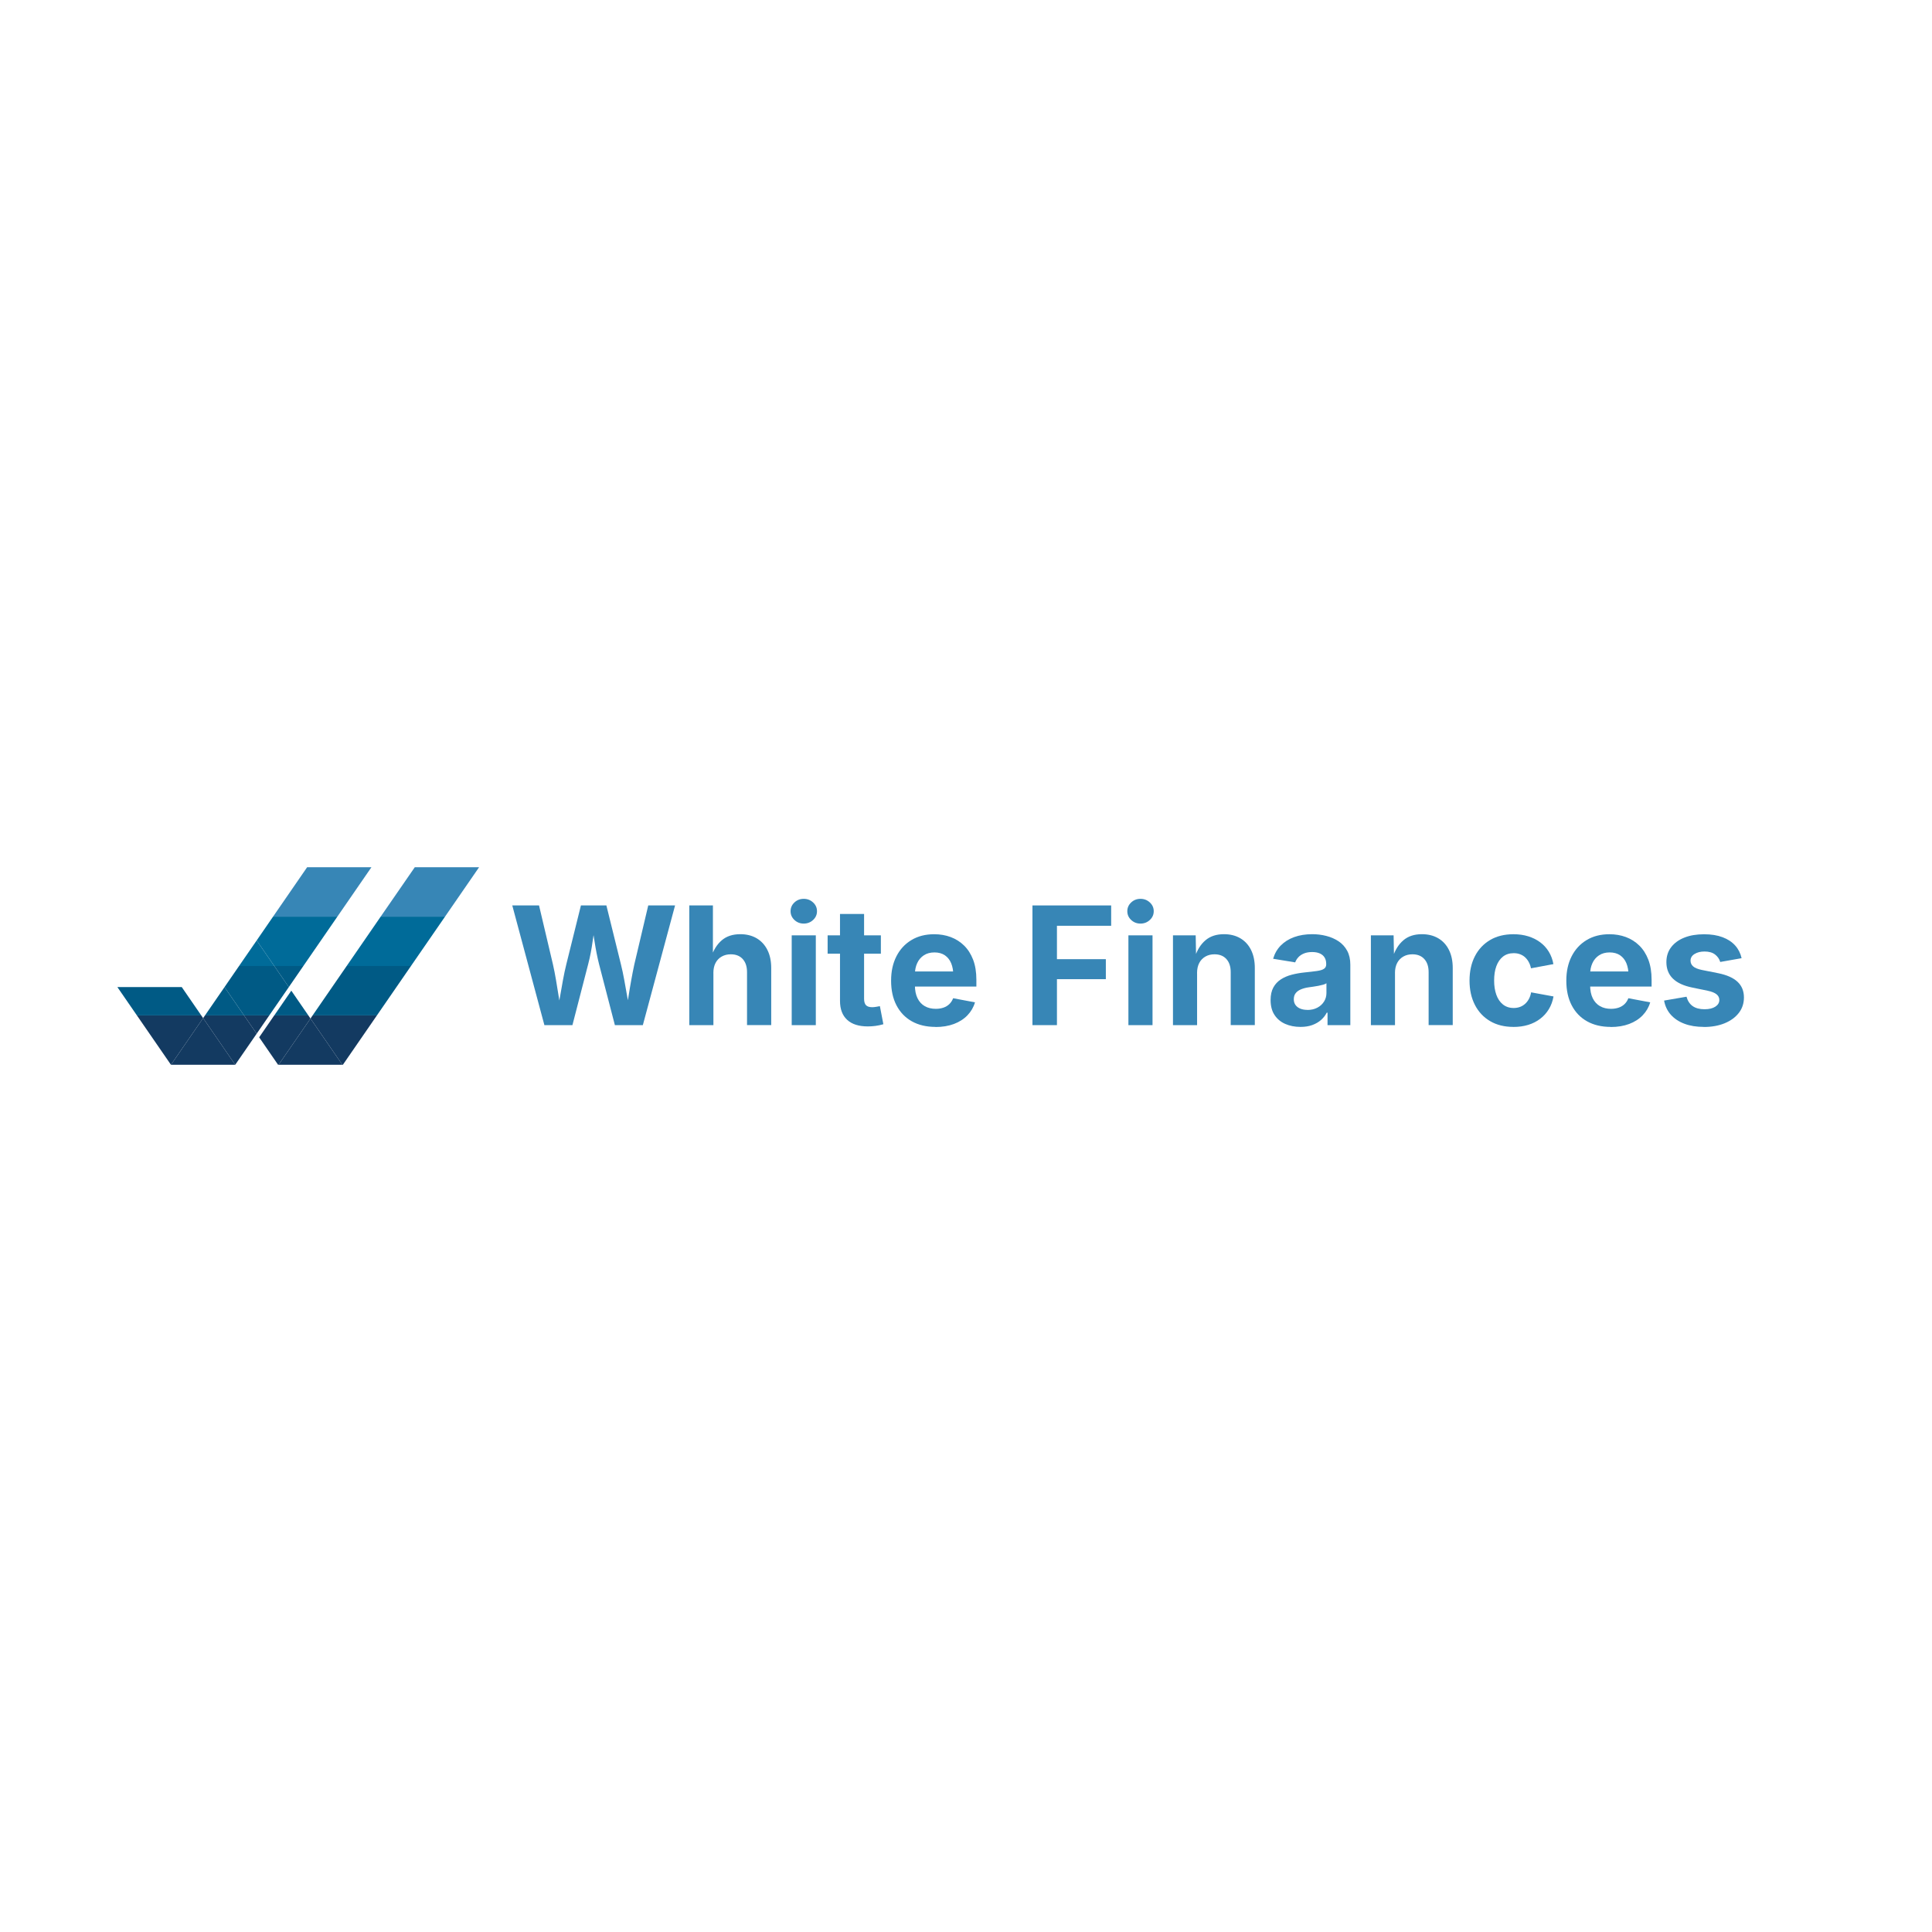
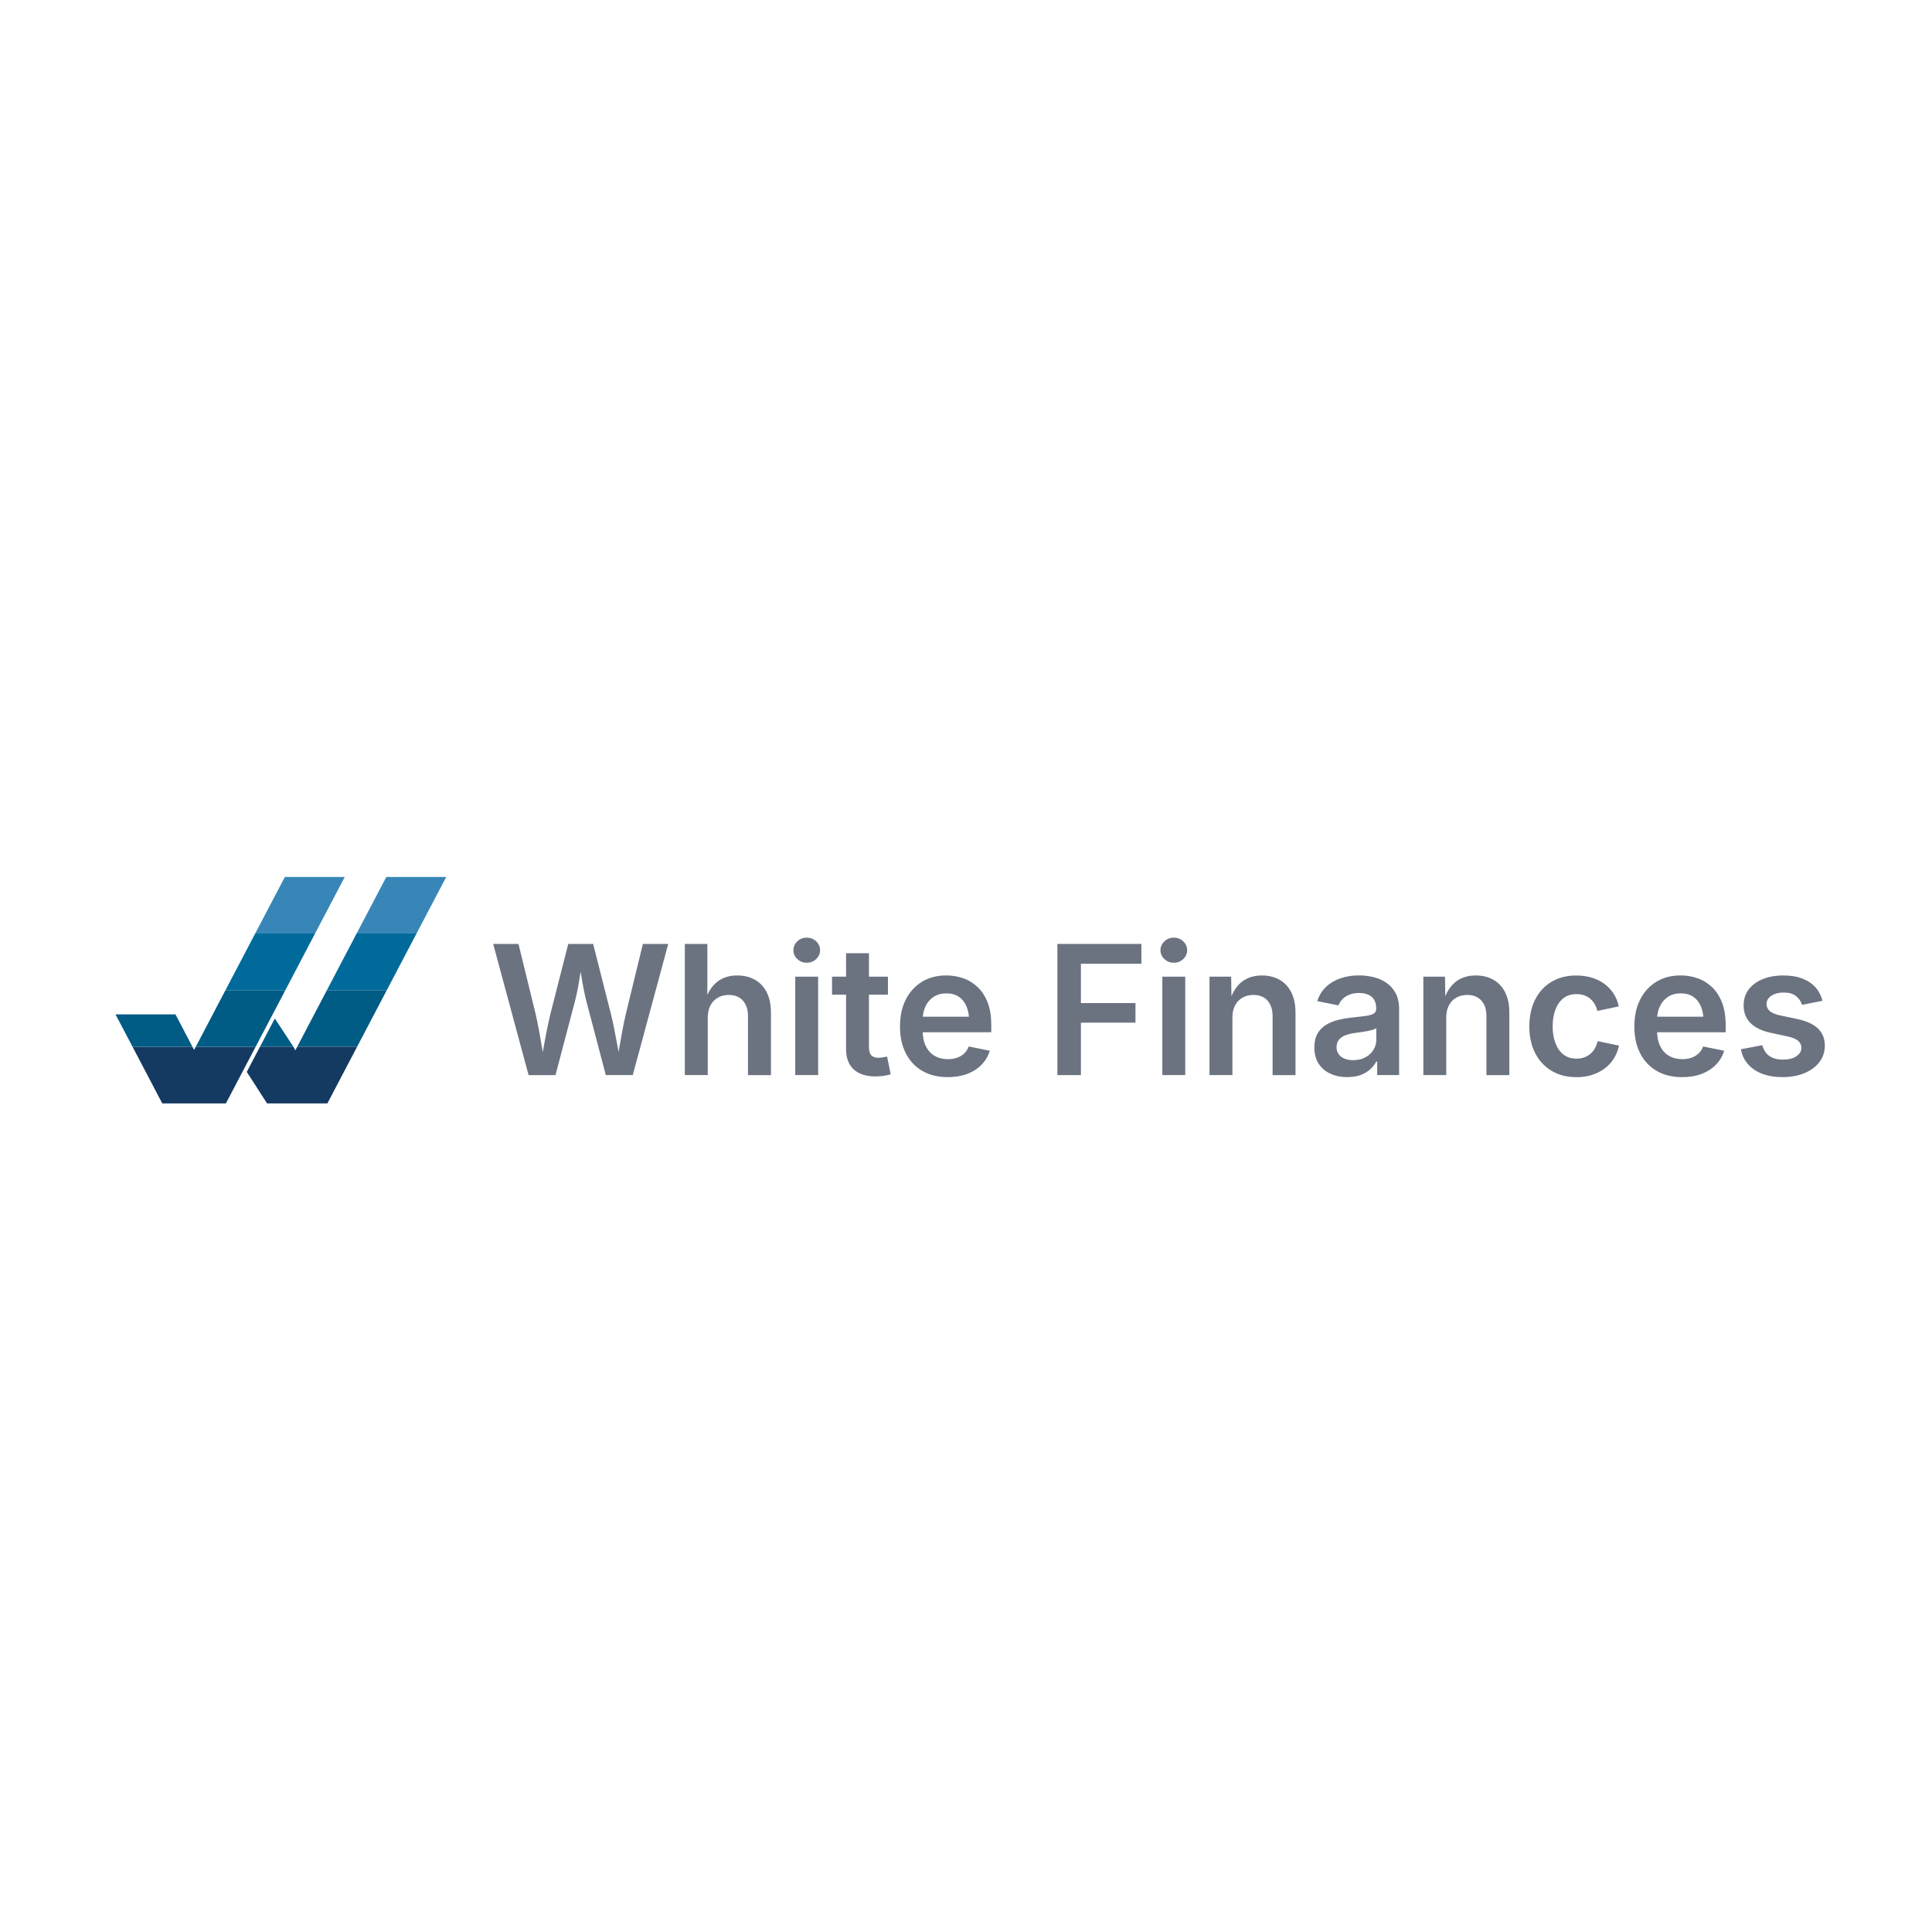
<svg xmlns="http://www.w3.org/2000/svg" id="Layer_1" data-name="Layer 1" viewBox="0 0 512 512">
  <defs>
    <style>
      .cls-1 {
-         fill: #133a61;
+         fill: #3786b7;
      }

-       .cls-1, .cls-2, .cls-3, .cls-4, .cls-5, .cls-6 {
+       .cls-1, .cls-2, .cls-3, .cls-4, .cls-5, .cls-6, .cls-7 {
        stroke-width: 0px;
      }

      .cls-2 {
        fill: none;
      }

      .cls-3 {
-         fill: #006b99;
+         fill: #143a61;
      }

      .cls-4 {
-         fill: #3786b6;
+         fill: #6b7280;
      }

      .cls-5 {
+         fill: #005b85;
+       }
+ 
+       .cls-6 {
        fill: #fff;
      }

-       .cls-6 {
-         fill: #005a85;
+       .cls-7 {
+         fill: #006b9a;
      }
    </style>
  </defs>
-   <rect class="cls-5" width="512" height="512" />
+   <rect class="cls-6" width="512" height="512" />
  <g>
-     <path class="cls-4" d="M144.27,271.67l-8.51-31.72h7.09l3.68,15.6c.3,1.31.57,2.7.82,4.18.25,1.48.49,2.97.73,4.47.24,1.5.48,2.93.7,4.31h-1.15c.26-1.38.51-2.81.77-4.31.26-1.5.52-2.99.79-4.47.27-1.48.57-2.88.89-4.18l3.87-15.6h6.75l3.85,15.6c.33,1.31.62,2.7.89,4.18.27,1.48.54,2.97.8,4.47.26,1.5.52,2.93.78,4.31h-1.19c.24-1.38.48-2.81.71-4.31s.48-2.99.75-4.47c.26-1.48.54-2.88.82-4.18l3.68-15.6h7.11l-8.54,31.72h-7.41l-4.21-16.22c-.45-1.8-.84-3.75-1.16-5.85-.32-2.1-.68-4.26-1.08-6.49h1.62c-.44,2.17-.8,4.29-1.07,6.36-.28,2.07-.66,4.06-1.16,5.98l-4.19,16.22h-7.43Z" />
-     <path class="cls-4" d="M189.06,257.9v13.77h-6.39v-31.72h6.26v13.86h-.51c.62-1.99,1.57-3.52,2.84-4.61,1.27-1.09,2.91-1.63,4.93-1.63,1.65,0,3.08.36,4.31,1.07,1.23.72,2.18,1.75,2.86,3.09.68,1.34,1.02,2.94,1.02,4.8v15.13h-6.41v-14.03c0-1.48-.38-2.63-1.14-3.47s-1.81-1.26-3.16-1.26c-.89,0-1.69.19-2.4.59-.7.39-1.25.95-1.64,1.69s-.58,1.64-.58,2.7Z" />
-     <path class="cls-4" d="M213,244.76c-.96,0-1.79-.32-2.47-.96-.68-.64-1.02-1.41-1.02-2.32s.34-1.68,1.02-2.32,1.5-.96,2.47-.96,1.79.32,2.48.96c.69.64,1.03,1.41,1.03,2.32s-.34,1.68-1.03,2.32c-.69.64-1.52.96-2.48.96ZM209.81,271.67v-23.8h6.39v23.8h-6.39Z" />
-     <path class="cls-4" d="M233.44,247.87v4.87h-14.11v-4.87h14.11ZM222.6,242.21h6.39v22.5c0,.75.17,1.31.5,1.67.33.36.89.54,1.67.54.24,0,.58-.03,1.02-.1s.77-.12,1-.18l.92,4.79c-.71.21-1.42.36-2.12.45s-1.37.13-2.01.13c-2.38,0-4.21-.58-5.47-1.75-1.26-1.16-1.89-2.83-1.89-5v-23.05Z" />
-     <path class="cls-4" d="M247.91,272.14c-2.43,0-4.52-.5-6.28-1.49-1.76-.99-3.11-2.41-4.06-4.24s-1.42-4-1.42-6.51.47-4.6,1.4-6.45c.94-1.85,2.26-3.29,3.98-4.32,1.72-1.04,3.73-1.55,6.05-1.55,1.56,0,3.02.25,4.36.75,1.35.5,2.53,1.25,3.55,2.25,1.02,1,1.82,2.25,2.4,3.76.57,1.5.86,3.28.86,5.32v1.79h-19.99v-4h16.86l-2.98,1.06c0-1.23-.19-2.31-.56-3.22-.38-.92-.94-1.62-1.68-2.13-.75-.5-1.66-.76-2.76-.76s-2.05.26-2.82.77c-.77.51-1.36,1.2-1.76,2.08-.4.87-.6,1.87-.6,2.99v2.83c0,1.38.23,2.53.69,3.47.46.94,1.11,1.64,1.94,2.11s1.8.7,2.91.7c.75,0,1.43-.11,2.04-.32.61-.21,1.13-.53,1.56-.95.43-.42.76-.93.99-1.54l5.79,1.09c-.38,1.31-1.05,2.45-2,3.44s-2.14,1.75-3.57,2.29-3.07.81-4.93.81Z" />
-     <path class="cls-4" d="M273.61,271.67v-31.72h20.86v5.39h-14.37v8.85h12.96v5.3h-12.96v12.18h-6.49Z" />
-     <path class="cls-4" d="M302.24,244.76c-.97,0-1.79-.32-2.47-.96-.68-.64-1.02-1.41-1.02-2.32s.34-1.68,1.02-2.32c.68-.64,1.5-.96,2.47-.96s1.79.32,2.48.96,1.03,1.41,1.03,2.32-.34,1.68-1.03,2.32c-.69.64-1.51.96-2.48.96ZM299.04,271.67v-23.8h6.39v23.8h-6.39Z" />
-     <path class="cls-4" d="M317.24,257.9v13.77h-6.39v-23.8h6.02l.11,5.94h-.38c.62-1.99,1.57-3.52,2.84-4.61,1.27-1.09,2.91-1.63,4.93-1.63,1.65,0,3.08.36,4.31,1.07,1.23.72,2.18,1.75,2.85,3.09.67,1.34,1.01,2.94,1.01,4.8v15.13h-6.39v-14.03c0-1.48-.38-2.63-1.14-3.47s-1.81-1.26-3.16-1.26c-.89,0-1.69.19-2.39.59s-1.25.95-1.64,1.69c-.39.74-.59,1.64-.59,2.7Z" />
-     <path class="cls-4" d="M344.64,272.14c-1.5,0-2.86-.27-4.06-.8s-2.14-1.33-2.83-2.38-1.03-2.37-1.03-3.95c0-1.32.25-2.43.73-3.32.49-.89,1.16-1.61,2-2.15.84-.54,1.8-.95,2.87-1.23,1.07-.28,2.2-.48,3.37-.6,1.38-.14,2.49-.27,3.33-.39.84-.12,1.46-.31,1.85-.58.39-.26.59-.65.59-1.16v-.11c0-.68-.14-1.26-.43-1.72-.28-.47-.71-.83-1.27-1.08s-1.24-.37-2.03-.37-1.54.12-2.15.37c-.61.25-1.11.58-1.49.99-.38.41-.67.87-.85,1.38l-5.85-.96c.41-1.39,1.09-2.57,2.04-3.53.95-.96,2.13-1.7,3.54-2.21,1.41-.51,3-.77,4.78-.77,1.28,0,2.52.15,3.73.46,1.21.31,2.29.78,3.25,1.42s1.72,1.47,2.28,2.5c.56,1.03.84,2.26.84,3.69v16.03h-6.04v-3.3h-.21c-.38.74-.89,1.39-1.53,1.95s-1.41,1-2.31,1.33-1.94.49-3.12.49ZM346.45,267.65c1.01,0,1.89-.2,2.65-.6.76-.4,1.35-.94,1.78-1.62.43-.68.64-1.44.64-2.28v-2.58c-.18.14-.47.27-.85.38-.38.11-.81.21-1.28.3-.47.08-.93.16-1.38.23s-.86.13-1.21.17c-.78.11-1.47.3-2.06.55s-1.06.59-1.38,1.01c-.33.42-.49.96-.49,1.61,0,.61.16,1.12.47,1.54.31.42.74.73,1.28.95s1.16.32,1.85.32Z" />
-     <path class="cls-4" d="M369.69,257.9v13.77h-6.39v-23.8h6.02l.11,5.94h-.38c.62-1.99,1.57-3.52,2.84-4.61,1.27-1.09,2.91-1.63,4.93-1.63,1.65,0,3.08.36,4.31,1.07,1.23.72,2.18,1.75,2.85,3.09.67,1.34,1.01,2.94,1.01,4.8v15.13h-6.39v-14.03c0-1.48-.38-2.63-1.14-3.47s-1.81-1.26-3.16-1.26c-.89,0-1.69.19-2.39.59s-1.25.95-1.64,1.69c-.39.74-.59,1.64-.59,2.7Z" />
-     <path class="cls-4" d="M401.09,272.14c-2.4,0-4.47-.51-6.21-1.54-1.74-1.03-3.08-2.46-4.02-4.3s-1.42-3.98-1.42-6.42.47-4.62,1.42-6.46c.94-1.84,2.29-3.27,4.02-4.3,1.74-1.03,3.81-1.54,6.21-1.54,1.4,0,2.7.18,3.9.55,1.19.37,2.25.89,3.17,1.58.92.68,1.68,1.51,2.28,2.49.6.98,1.01,2.08,1.23,3.3l-5.94,1.11c-.13-.62-.33-1.18-.6-1.67-.27-.49-.6-.91-.98-1.26-.38-.35-.83-.61-1.33-.8s-1.06-.28-1.67-.28c-1.14,0-2.09.31-2.86.92s-1.35,1.46-1.75,2.55-.58,2.36-.58,3.79.19,2.65.58,3.75.97,1.95,1.75,2.58c.77.62,1.73.94,2.86.94.61,0,1.17-.1,1.68-.29s.96-.47,1.36-.83.73-.8,1-1.31c.27-.51.46-1.08.57-1.72l5.94,1.09c-.23,1.26-.64,2.39-1.24,3.37-.6.99-1.35,1.83-2.28,2.54-.92.71-1.98,1.25-3.18,1.62s-2.51.55-3.93.55Z" />
-     <path class="cls-4" d="M426.85,272.14c-2.43,0-4.52-.5-6.28-1.49-1.76-.99-3.11-2.41-4.06-4.24s-1.42-4-1.42-6.51.47-4.6,1.4-6.45c.94-1.85,2.26-3.29,3.98-4.32,1.72-1.04,3.73-1.55,6.05-1.55,1.56,0,3.02.25,4.36.75,1.35.5,2.53,1.25,3.55,2.25,1.02,1,1.82,2.25,2.4,3.76.57,1.5.86,3.28.86,5.32v1.79h-19.99v-4h16.86l-2.98,1.06c0-1.23-.19-2.31-.56-3.22s-.94-1.62-1.68-2.13c-.75-.5-1.66-.76-2.76-.76s-2.05.26-2.82.77c-.77.51-1.36,1.2-1.76,2.08-.4.87-.6,1.87-.6,2.99v2.83c0,1.38.23,2.53.69,3.47.46.94,1.11,1.64,1.94,2.11s1.8.7,2.91.7c.75,0,1.43-.11,2.04-.32s1.13-.53,1.56-.95c.43-.42.76-.93.99-1.54l5.79,1.09c-.38,1.31-1.05,2.45-2,3.44-.95.99-2.14,1.75-3.57,2.29-1.43.54-3.07.81-4.93.81Z" />
-     <path class="cls-4" d="M451.52,272.14c-1.92,0-3.61-.27-5.09-.82-1.48-.55-2.68-1.34-3.62-2.38s-1.54-2.3-1.81-3.78l5.94-1.02c.31,1.11.86,1.94,1.64,2.49s1.82.83,3.13.83c1.22,0,2.18-.23,2.88-.69s1.05-1.05,1.05-1.76c0-.62-.25-1.13-.76-1.53s-1.27-.7-2.31-.92l-4.11-.85c-2.3-.47-4.02-1.27-5.15-2.39-1.14-1.13-1.7-2.58-1.7-4.35,0-1.53.42-2.85,1.26-3.95.84-1.1,2-1.95,3.49-2.54,1.49-.6,3.24-.89,5.26-.89,1.87,0,3.5.26,4.88.78,1.38.52,2.49,1.25,3.34,2.2s1.42,2.07,1.7,3.36l-5.66,1c-.24-.81-.71-1.47-1.39-1.99s-1.61-.78-2.78-.78c-1.05,0-1.93.22-2.64.66-.71.44-1.06,1.03-1.06,1.77,0,.6.23,1.1.69,1.51.46.41,1.25.73,2.37.96l4.28.85c2.3.47,4.01,1.23,5.13,2.29,1.12,1.06,1.68,2.44,1.68,4.14,0,1.56-.45,2.93-1.36,4.1s-2.16,2.08-3.76,2.74c-1.6.65-3.44.98-5.52.98Z" />
+     <polygon class="cls-2" points="51.88 277.41 51.44 278.24 51 277.41 51.88 277.41" />
+     <polygon class="cls-3" points="67.74 277.41 64.82 282.97 59.87 292.41 43 292.41 35.13 277.41 51 277.41 51.44 278.24 51.88 277.41 67.74 277.41" />
+     <polygon class="cls-2" points="76.76 277.41 76.26 278.37 75.77 277.41 76.76 277.41" />
+     <polygon class="cls-5" points="75.62 262.41 72.26 268.82 67.74 277.41 51.88 277.41 56.39 268.82 59.75 262.41 75.62 262.41" />
+     <polygon class="cls-5" points="46.5 268.82 51 277.41 35.13 277.41 30.61 268.82 46.5 268.82" />
+     <polygon class="cls-7" points="110.38 247.4 102.5 262.41 86.63 262.41 94.5 247.4 110.38 247.4" />
+     <polygon class="cls-1" points="75.49 232.41 91.36 232.41 83.49 247.4 67.62 247.4 75.49 232.41" />
+     <polygon class="cls-1" points="118.25 232.41 110.38 247.4 94.5 247.4 102.38 232.41 118.25 232.41" />
+     <polygon class="cls-7" points="83.49 247.4 75.62 262.41 59.75 262.41 60.56 260.86 63.82 254.65 67.62 247.4 83.49 247.4" />
+     <polygon class="cls-5" points="72.83 269.91 77.77 277.41 68.9 277.41 72.83 269.91" />
+     <polygon class="cls-5" points="102.5 262.41 94.63 277.41 78.76 277.41 86.63 262.41 102.5 262.41" />
+     <polygon class="cls-3" points="94.63 277.41 86.76 292.41 70.77 292.41 65.4 284.07 65.97 282.97 68.89 277.41 77.77 277.41 78.26 278.37 78.76 277.41 94.63 277.41" />
  </g>
  <g>
-     <polygon class="cls-2" points="53.83 269.81 54.33 269.09 53.33 269.09 53.83 269.81" />
-     <polygon class="cls-1" points="53.33 269.09 36.28 269.09 45.3 282.17 45.31 282.17 53.83 269.81 53.33 269.09" />
-     <polygon class="cls-2" points="82.28 269.92 82.85 269.09 81.71 269.09 82.28 269.92" />
-     <polygon class="cls-6" points="48.17 261.59 31.11 261.59 36.28 269.09 53.33 269.09 48.17 261.59" />
-     <polygon class="cls-1" points="54.33 269.09 53.83 269.81 62.34 282.17 62.34 282.17 68.02 273.94 64.67 269.09 54.33 269.09" />
-     <polygon class="cls-1" points="45.31 282.17 62.34 282.17 53.83 269.81 45.31 282.17" />
-     <polygon class="cls-1" points="64.67 269.09 68.02 273.94 71.36 269.09 64.67 269.09" />
-     <polygon class="cls-3" points="80.39 256 89.41 242.91 72.37 242.91 68.02 249.23 72.69 256 80.39 256" />
-     <polygon class="cls-3" points="68.02 249.23 64.28 254.65 63.35 256 72.69 256 68.02 249.23" />
-     <polygon class="cls-4" points="68.02 249.23 64.28 254.65 68.02 249.23 68.02 249.23" />
-     <polygon class="cls-6" points="76.54 261.59 80.39 256 72.69 256 76.54 261.59" />
-     <polygon class="cls-6" points="54.33 269.09 64.67 269.09 59.5 261.59 54.33 269.09" />
-     <polygon class="cls-6" points="64.67 269.09 71.36 269.09 76.54 261.59 72.69 256 63.35 256 59.5 261.59 64.67 269.09" />
-     <polygon class="cls-4" points="98.43 229.83 81.39 229.83 72.37 242.91 89.41 242.91 98.43 229.83" />
-     <polygon class="cls-3" points="117.94 242.91 100.89 242.91 91.87 256 108.91 256 117.94 242.91" />
-     <polygon class="cls-1" points="82.28 269.92 90.73 282.17 90.87 282.17 99.89 269.09 82.85 269.09 82.28 269.92" />
-     <polygon class="cls-1" points="73.83 282.17 90.73 282.17 82.28 269.92 73.83 282.17" />
-     <polygon class="cls-6" points="91.87 256 82.85 269.09 99.89 269.09 108.91 256 91.87 256" />
-     <polygon class="cls-4" points="126.96 229.83 109.92 229.83 100.89 242.91 117.94 242.91 126.96 229.83" />
-     <polygon class="cls-6" points="77.2 262.54 72.69 269.09 81.71 269.09 77.2 262.54" />
-     <g>
-       <polygon class="cls-1" points="81.71 269.09 72.68 269.09 69.34 273.94 68.68 274.9 73.69 282.17 73.83 282.17 82.28 269.92 81.71 269.09" />
-       <rect class="cls-1" x="69.69" y="268.57" width="0" height="5.9" />
-     </g>
+     <path class="cls-4" d="M140.08,284.91l-9.38-34.76h6.7l4.53,18.5c.31,1.34.6,2.75.87,4.22s.54,2.96.79,4.46.5,2.96.73,4.39h-1c.26-1.43.53-2.89.79-4.39.26-1.49.54-2.98.84-4.46s.61-2.88.93-4.22l4.71-18.5h6.6l4.69,18.5c.34,1.34.66,2.75.94,4.22.29,1.48.57,2.96.84,4.46.27,1.49.55,2.96.83,4.39h-1.07c.25-1.43.5-2.89.76-4.39s.52-2.98.8-4.46c.28-1.48.58-2.88.89-4.22l4.5-18.5h6.72l-9.4,34.76h-7.14l-5.06-19.2c-.47-1.79-.87-3.73-1.22-5.83s-.73-4.32-1.13-6.67h1.49c-.44,2.27-.81,4.44-1.12,6.5-.31,2.06-.72,4.06-1.24,6.01l-5.06,19.2h-7.14Z" />
+     <path class="cls-4" d="M187.56,269.63v15.28h-6.07v-34.76h5.97v15.12h-.63c.73-2.25,1.8-3.95,3.22-5.07,1.42-1.13,3.19-1.69,5.32-1.69,1.79,0,3.36.38,4.7,1.14,1.34.76,2.39,1.88,3.13,3.34s1.11,3.24,1.11,5.34v16.59h-6.09v-15.65c0-1.74-.45-3.11-1.35-4.11-.9-1-2.15-1.49-3.73-1.49-1.07,0-2.03.23-2.87.7-.84.47-1.5,1.15-1.98,2.04s-.72,1.97-.72,3.23Z" />
+     <path class="cls-4" d="M213.78,255.14c-.96,0-1.79-.33-2.48-.98s-1.04-1.43-1.04-2.33.35-1.72,1.04-2.37c.69-.65,1.52-.97,2.48-.97s1.82.32,2.51.97c.69.65,1.04,1.43,1.04,2.34s-.35,1.7-1.04,2.36c-.69.65-1.53.98-2.51.98ZM210.75,284.91v-26.08h6.07v26.08h-6.07Z" />
+     <path class="cls-4" d="M235.31,258.83v4.76h-14.81v-4.76h14.81ZM224.21,252.62h6.07v24.94c0,.95.2,1.64.61,2.09s1.07.67,1.98.67c.28,0,.65-.04,1.11-.11.46-.07.83-.14,1.11-.2l.96,4.69c-.67.2-1.35.35-2.05.43-.7.08-1.37.13-2.01.13-2.5,0-4.42-.62-5.76-1.87-1.34-1.24-2.01-3.02-2.01-5.32v-25.45Z" />
+     <path class="cls-4" d="M251.18,285.45c-2.63,0-4.89-.55-6.78-1.66-1.89-1.1-3.34-2.66-4.36-4.67-1.02-2.01-1.53-4.37-1.53-7.09s.5-5.05,1.5-7.07c1-2.02,2.43-3.6,4.27-4.75,1.84-1.14,4.01-1.71,6.5-1.71,1.59,0,3.1.26,4.54.77s2.71,1.31,3.83,2.38,1.98,2.44,2.61,4.09.94,3.63.94,5.91v1.91h-21.32v-4.13h18.31l-2.85,1.21c0-1.46-.23-2.75-.68-3.86s-1.12-1.98-2.02-2.6-2.01-.93-3.35-.93-2.47.32-3.41.95-1.64,1.47-2.13,2.52c-.49,1.05-.73,2.22-.73,3.51v2.85c0,1.65.28,3.04.84,4.18.56,1.14,1.35,1.99,2.36,2.57,1.01.58,2.19.86,3.52.86.89,0,1.69-.13,2.41-.38s1.35-.64,1.88-1.14c.53-.5.93-1.12,1.19-1.85l5.58,1.14c-.42,1.4-1.13,2.62-2.15,3.67-1.01,1.05-2.27,1.87-3.79,2.45-1.52.58-3.25.87-5.19.87Z" />
+     <path class="cls-4" d="M280.22,284.91v-34.76h22.26v5.25h-16.03v10.43h14.46v5.18h-14.46v13.9h-6.23Z" />
+     <path class="cls-4" d="M311.06,255.14c-.96,0-1.79-.33-2.48-.98s-1.04-1.43-1.04-2.33.35-1.72,1.04-2.37c.69-.65,1.52-.97,2.48-.97s1.82.32,2.51.97c.69.65,1.04,1.43,1.04,2.34s-.35,1.7-1.04,2.36c-.69.65-1.53.98-2.51.98ZM308.03,284.91v-26.08h6.07v26.08h-6.07Z" />
+     <path class="cls-4" d="M326.6,269.63v15.28h-6.07v-26.08h5.74l.09,6.44h-.49c.73-2.25,1.8-3.95,3.22-5.07s3.19-1.69,5.32-1.69c1.79,0,3.35.38,4.69,1.14,1.34.76,2.38,1.88,3.11,3.34s1.11,3.24,1.11,5.34v16.59h-6.07v-15.65c0-1.74-.45-3.11-1.35-4.11-.9-1-2.15-1.49-3.73-1.49-1.07,0-2.03.23-2.87.7s-1.5,1.15-1.98,2.04c-.48.89-.72,1.97-.72,3.23Z" />
+     <path class="cls-4" d="M357.05,285.45c-1.65,0-3.13-.3-4.46-.9-1.32-.6-2.36-1.48-3.13-2.65-.76-1.17-1.14-2.6-1.14-4.32,0-1.48.28-2.7.83-3.66.55-.96,1.3-1.73,2.24-2.31s2-1.01,3.18-1.31c1.18-.29,2.41-.5,3.69-.63,1.51-.17,2.74-.32,3.69-.44.95-.12,1.64-.33,2.09-.61s.67-.71.67-1.31v-.12c0-.86-.17-1.58-.51-2.18-.34-.6-.85-1.06-1.53-1.38-.68-.32-1.51-.48-2.51-.48s-1.89.16-2.62.47c-.74.31-1.34.71-1.81,1.21-.47.5-.81,1.03-1.03,1.61l-5.62-1.14c.51-1.54,1.31-2.81,2.38-3.81,1.07-1,2.35-1.75,3.84-2.25,1.48-.5,3.1-.75,4.84-.75,1.23,0,2.47.14,3.72.43s2.4.77,3.44,1.46,1.88,1.6,2.52,2.75.96,2.6.96,4.34v17.43h-5.81v-3.59h-.23c-.39.73-.92,1.41-1.6,2.04-.68.63-1.52,1.14-2.52,1.52-1,.38-2.19.57-3.56.57ZM358.61,280.95c1.26,0,2.34-.25,3.25-.75.91-.5,1.62-1.15,2.12-1.97.51-.82.76-1.71.76-2.67v-3.08c-.2.16-.54.3-1.01.44-.47.14-1,.26-1.59.37-.58.11-1.16.2-1.73.28-.57.08-1.05.14-1.43.19-.9.12-1.72.33-2.45.61-.73.28-1.3.67-1.71,1.18-.41.51-.62,1.16-.62,1.97,0,.75.19,1.37.57,1.88.38.51.9.89,1.56,1.16.66.26,1.42.4,2.27.4Z" />
+     <path class="cls-4" d="M383.27,269.63v15.28h-6.07v-26.08h5.74l.09,6.44h-.49c.73-2.25,1.8-3.95,3.22-5.07s3.19-1.69,5.32-1.69c1.79,0,3.35.38,4.69,1.14,1.34.76,2.38,1.88,3.11,3.34s1.11,3.24,1.11,5.34v16.59h-6.07v-15.65c0-1.74-.45-3.11-1.35-4.11-.9-1-2.15-1.49-3.73-1.49-1.07,0-2.03.23-2.87.7s-1.5,1.15-1.98,2.04c-.48.89-.72,1.97-.72,3.23Z" />
+     <path class="cls-4" d="M417.75,285.45c-2.54,0-4.74-.56-6.6-1.69-1.87-1.13-3.31-2.7-4.33-4.71-1.02-2.01-1.53-4.36-1.53-7.03s.51-5.07,1.53-7.1c1.02-2.03,2.46-3.61,4.33-4.72,1.87-1.12,4.07-1.68,6.6-1.68,1.45,0,2.79.19,4.04.56s2.36.91,3.34,1.62c.98.71,1.8,1.57,2.46,2.58.66,1.01,1.13,2.15,1.41,3.43l-5.67,1.19c-.17-.67-.42-1.28-.74-1.83-.32-.55-.71-1.02-1.18-1.41s-1-.69-1.61-.9c-.61-.21-1.28-.31-2.01-.31-1.42,0-2.59.38-3.52,1.13-.93.75-1.63,1.77-2.1,3.06-.47,1.28-.7,2.74-.7,4.37s.23,3.05.7,4.34c.47,1.29,1.17,2.31,2.1,3.07.93.75,2.11,1.13,3.52,1.13.75,0,1.43-.11,2.04-.33.61-.22,1.16-.53,1.63-.93.47-.4.87-.89,1.2-1.47.33-.58.57-1.21.72-1.91l5.67,1.19c-.28,1.31-.75,2.47-1.41,3.5-.66,1.03-1.49,1.9-2.47,2.62-.99.72-2.11,1.28-3.36,1.67s-2.61.58-4.07.58Z" />
+     <path class="cls-4" d="M445.79,285.45c-2.63,0-4.89-.55-6.78-1.66-1.89-1.1-3.34-2.66-4.36-4.67-1.02-2.01-1.53-4.37-1.53-7.09s.5-5.05,1.5-7.07c1-2.02,2.43-3.6,4.27-4.75,1.84-1.14,4.01-1.71,6.5-1.71,1.59,0,3.1.26,4.54.77,1.44.51,2.71,1.31,3.83,2.38,1.11,1.07,1.98,2.44,2.61,4.09s.95,3.63.95,5.91v1.91h-21.32v-4.13h18.31l-2.85,1.21c0-1.46-.23-2.75-.68-3.86-.45-1.11-1.12-1.98-2.02-2.6s-2.01-.93-3.35-.93-2.47.32-3.41.95c-.93.63-1.64,1.47-2.13,2.52-.49,1.05-.73,2.22-.73,3.51v2.85c0,1.65.28,3.04.84,4.18.56,1.14,1.34,1.99,2.36,2.57,1.01.58,2.18.86,3.52.86.89,0,1.69-.13,2.41-.38.72-.26,1.35-.64,1.88-1.14.53-.5.92-1.12,1.19-1.85l5.58,1.14c-.42,1.4-1.14,2.62-2.15,3.67-1.01,1.05-2.28,1.87-3.79,2.45-1.52.58-3.25.87-5.19.87Z" />
+     <path class="cls-4" d="M472.39,285.45c-2.01,0-3.78-.29-5.32-.86-1.54-.58-2.8-1.42-3.79-2.52-.99-1.1-1.63-2.44-1.92-4.01l5.67-1.07c.36,1.29.99,2.25,1.9,2.88.91.63,2.1.94,3.58.94s2.68-.3,3.56-.9c.88-.6,1.32-1.34,1.32-2.23,0-.75-.29-1.36-.86-1.85-.58-.49-1.46-.87-2.66-1.13l-4.46-.96c-2.46-.53-4.29-1.4-5.51-2.61-1.21-1.21-1.82-2.78-1.82-4.69,0-1.62.44-3.02,1.33-4.2.89-1.18,2.12-2.1,3.7-2.75,1.58-.65,3.41-.98,5.49-.98,1.97,0,3.67.28,5.1.84,1.42.56,2.57,1.34,3.45,2.34.88,1,1.49,2.18,1.83,3.53l-5.41,1.07c-.3-.92-.83-1.69-1.61-2.32s-1.87-.94-3.29-.94c-1.29,0-2.37.28-3.23.85-.86.57-1.29,1.29-1.29,2.18,0,.76.29,1.39.86,1.89.58.5,1.52.89,2.85,1.17l4.43.93c2.47.53,4.31,1.38,5.51,2.54,1.2,1.17,1.8,2.67,1.8,4.5,0,1.65-.47,3.1-1.42,4.35-.95,1.25-2.27,2.23-3.95,2.94-1.69.71-3.63,1.06-5.82,1.06Z" />
  </g>
</svg>
